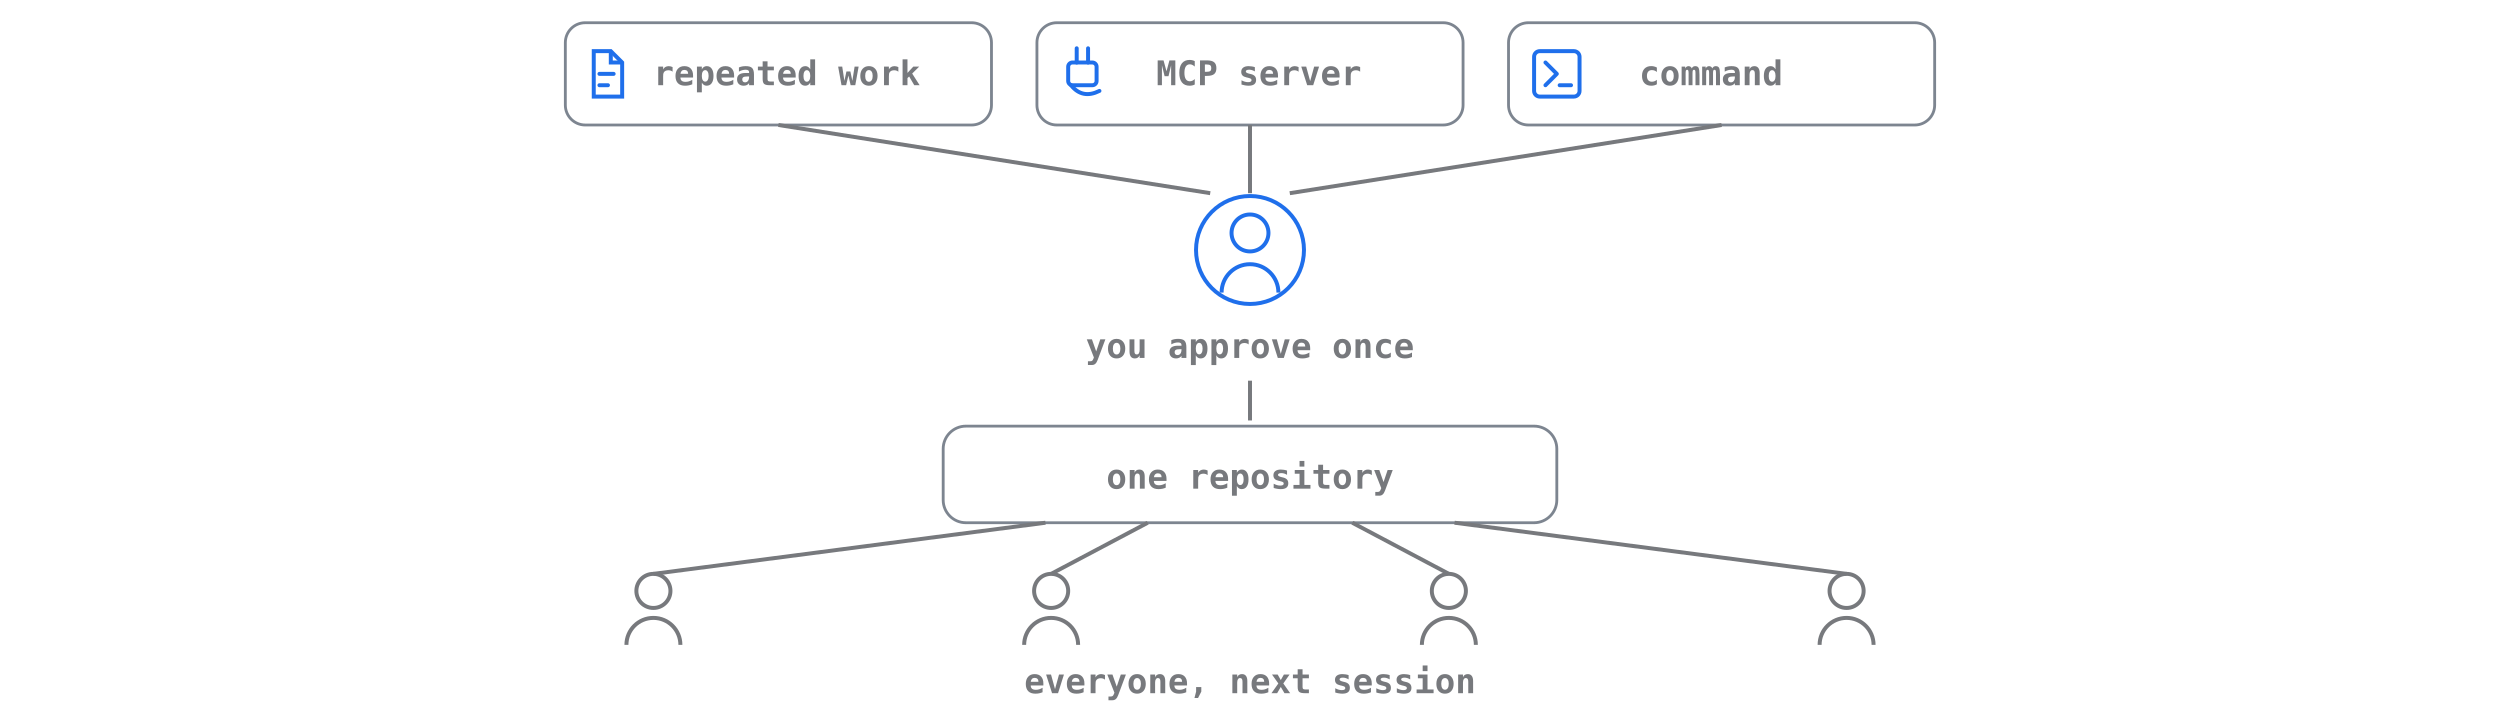
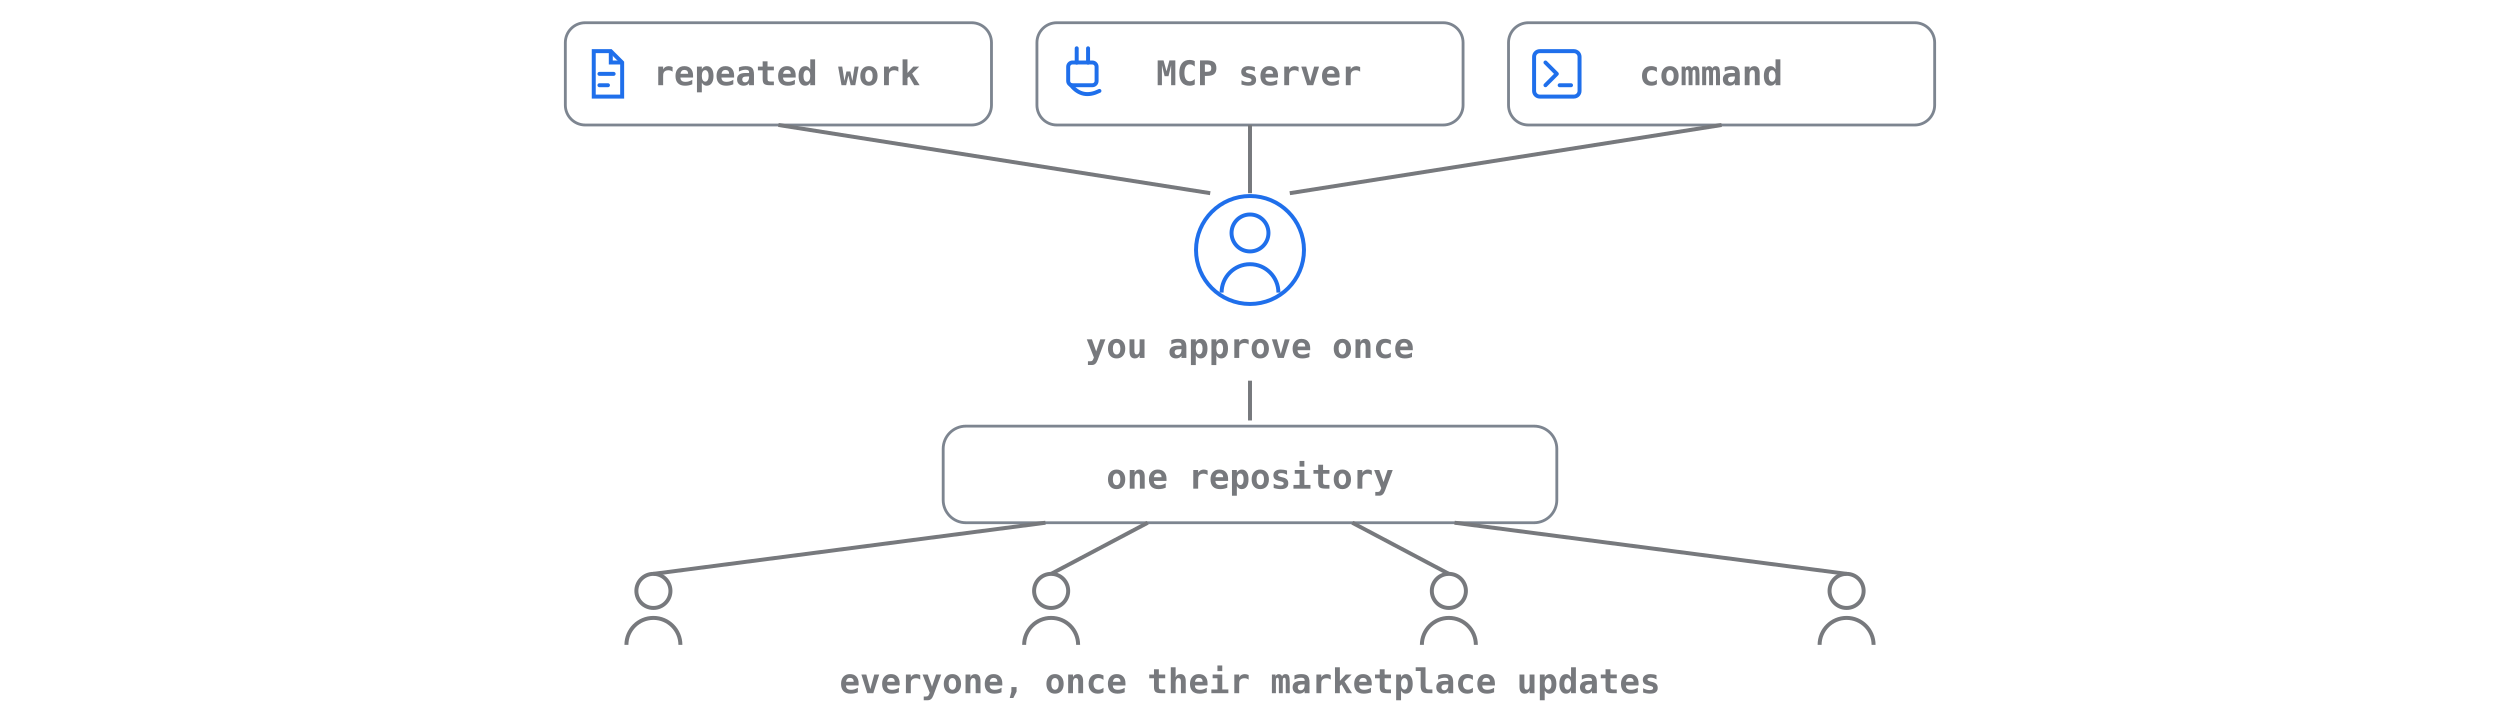
<svg xmlns="http://www.w3.org/2000/svg" viewBox="0 0 880 250" width="880" height="250" role="img" aria-labelledby="t d" font-family="ui-monospace, SFMono-Regular, Menlo, Consolas, monospace">
  <rect x="199" y="8" width="150" height="36" rx="7" fill="none" stroke="#7d8590" />
  <path d="M209 18 H215 L219 22 V34 H209 Z" fill="none" stroke="#1f6feb" stroke-width="1.4" />
  <path d="M215 18 V22 H219" fill="none" stroke="#1f6feb" stroke-width="1.4" />
  <path d="M211 26 H216 M211 30 H214" fill="none" stroke="#1f6feb" stroke-width="1.4" stroke-linecap="round" />
  <text x="230" y="30" font-size="12" font-weight="600" fill="#77797d">repeated work</text>
  <rect x="365" y="8" width="150" height="36" rx="7" fill="none" stroke="#7d8590" />
  <path d="M379 22 V17 M383 22 V17" fill="none" stroke="#1f6feb" stroke-width="1.4" stroke-linecap="round" />
  <rect x="376" y="22" width="10" height="8" rx="1.5" fill="none" stroke="#1f6feb" stroke-width="1.4" />
  <path d="M377 30 Q 381 35 387 32" fill="none" stroke="#1f6feb" stroke-width="1.4" stroke-linecap="round" />
  <text x="407" y="30" font-size="12" font-weight="600" fill="#77797d">MCP server</text>
  <rect x="531" y="8" width="150" height="36" rx="7" fill="none" stroke="#7d8590" />
  <rect x="540" y="18" width="16" height="16" rx="2" fill="none" stroke="#1f6feb" stroke-width="1.4" />
  <path d="M544 22 L548 26 L544 30" fill="none" stroke="#1f6feb" stroke-width="1.4" stroke-linecap="round" stroke-linejoin="round" />
  <path d="M549 30 H553" fill="none" stroke="#1f6feb" stroke-width="1.4" stroke-linecap="round" />
  <text x="577" y="30" font-size="12" font-weight="600" fill="#77797d">command</text>
  <path d="M274 44 L426 68" fill="none" stroke="#77797d" stroke-width="1.4" />
  <path d="M440 44 L440 68" fill="none" stroke="#77797d" stroke-width="1.4" />
  <path d="M606 44 L454 68" fill="none" stroke="#77797d" stroke-width="1.4" />
  <circle cx="440" cy="88" r="19" fill="none" stroke="#1f6feb" stroke-width="1.4" />
  <circle cx="440" cy="82" r="6.5" fill="none" stroke="#1f6feb" stroke-width="1.4" />
  <path d="M430 103 a10 10 0 0 1 20 0" fill="none" stroke="#1f6feb" stroke-width="1.4" />
  <text x="440" y="126" font-size="12" font-weight="700" text-anchor="middle" fill="#77797d">you approve once</text>
  <path d="M440 134 V148" fill="none" stroke="#77797d" stroke-width="1.4" />
  <rect x="332" y="150" width="216" height="34" rx="8" fill="none" stroke="#7d8590" />
  <text x="440" y="172" font-size="12" font-weight="700" text-anchor="middle" fill="#77797d">one repository</text>
  <path d="M368 184 L230 202" fill="none" stroke="#77797d" stroke-width="1.4" />
  <path d="M404 184 L370 202" fill="none" stroke="#77797d" stroke-width="1.4" />
  <path d="M476 184 L510 202" fill="none" stroke="#77797d" stroke-width="1.4" />
  <path d="M512 184 L650 202" fill="none" stroke="#77797d" stroke-width="1.4" />
  <circle cx="230" cy="208" r="6" fill="none" stroke="#77797d" stroke-width="1.4" />
  <path d="M220.5 227 a9.5 9.5 0 0 1 19 0" fill="none" stroke="#77797d" stroke-width="1.4" />
  <circle cx="370" cy="208" r="6" fill="none" stroke="#77797d" stroke-width="1.4" />
  <path d="M360.5 227 a9.5 9.5 0 0 1 19 0" fill="none" stroke="#77797d" stroke-width="1.4" />
  <circle cx="510" cy="208" r="6" fill="none" stroke="#77797d" stroke-width="1.4" />
  <path d="M500.5 227 a9.5 9.5 0 0 1 19 0" fill="none" stroke="#77797d" stroke-width="1.4" />
  <circle cx="650" cy="208" r="6" fill="none" stroke="#77797d" stroke-width="1.4" />
  <path d="M640.5 227 a9.5 9.5 0 0 1 19 0" fill="none" stroke="#77797d" stroke-width="1.4" />
-   <text x="440" y="244" font-size="12" font-weight="700" text-anchor="middle" fill="#77797d">everyone, next session</text>
+   <text x="440" y="244" font-size="12" font-weight="700" text-anchor="middle" fill="#77797d">everyone, once their marketplace updates</text>
</svg>
